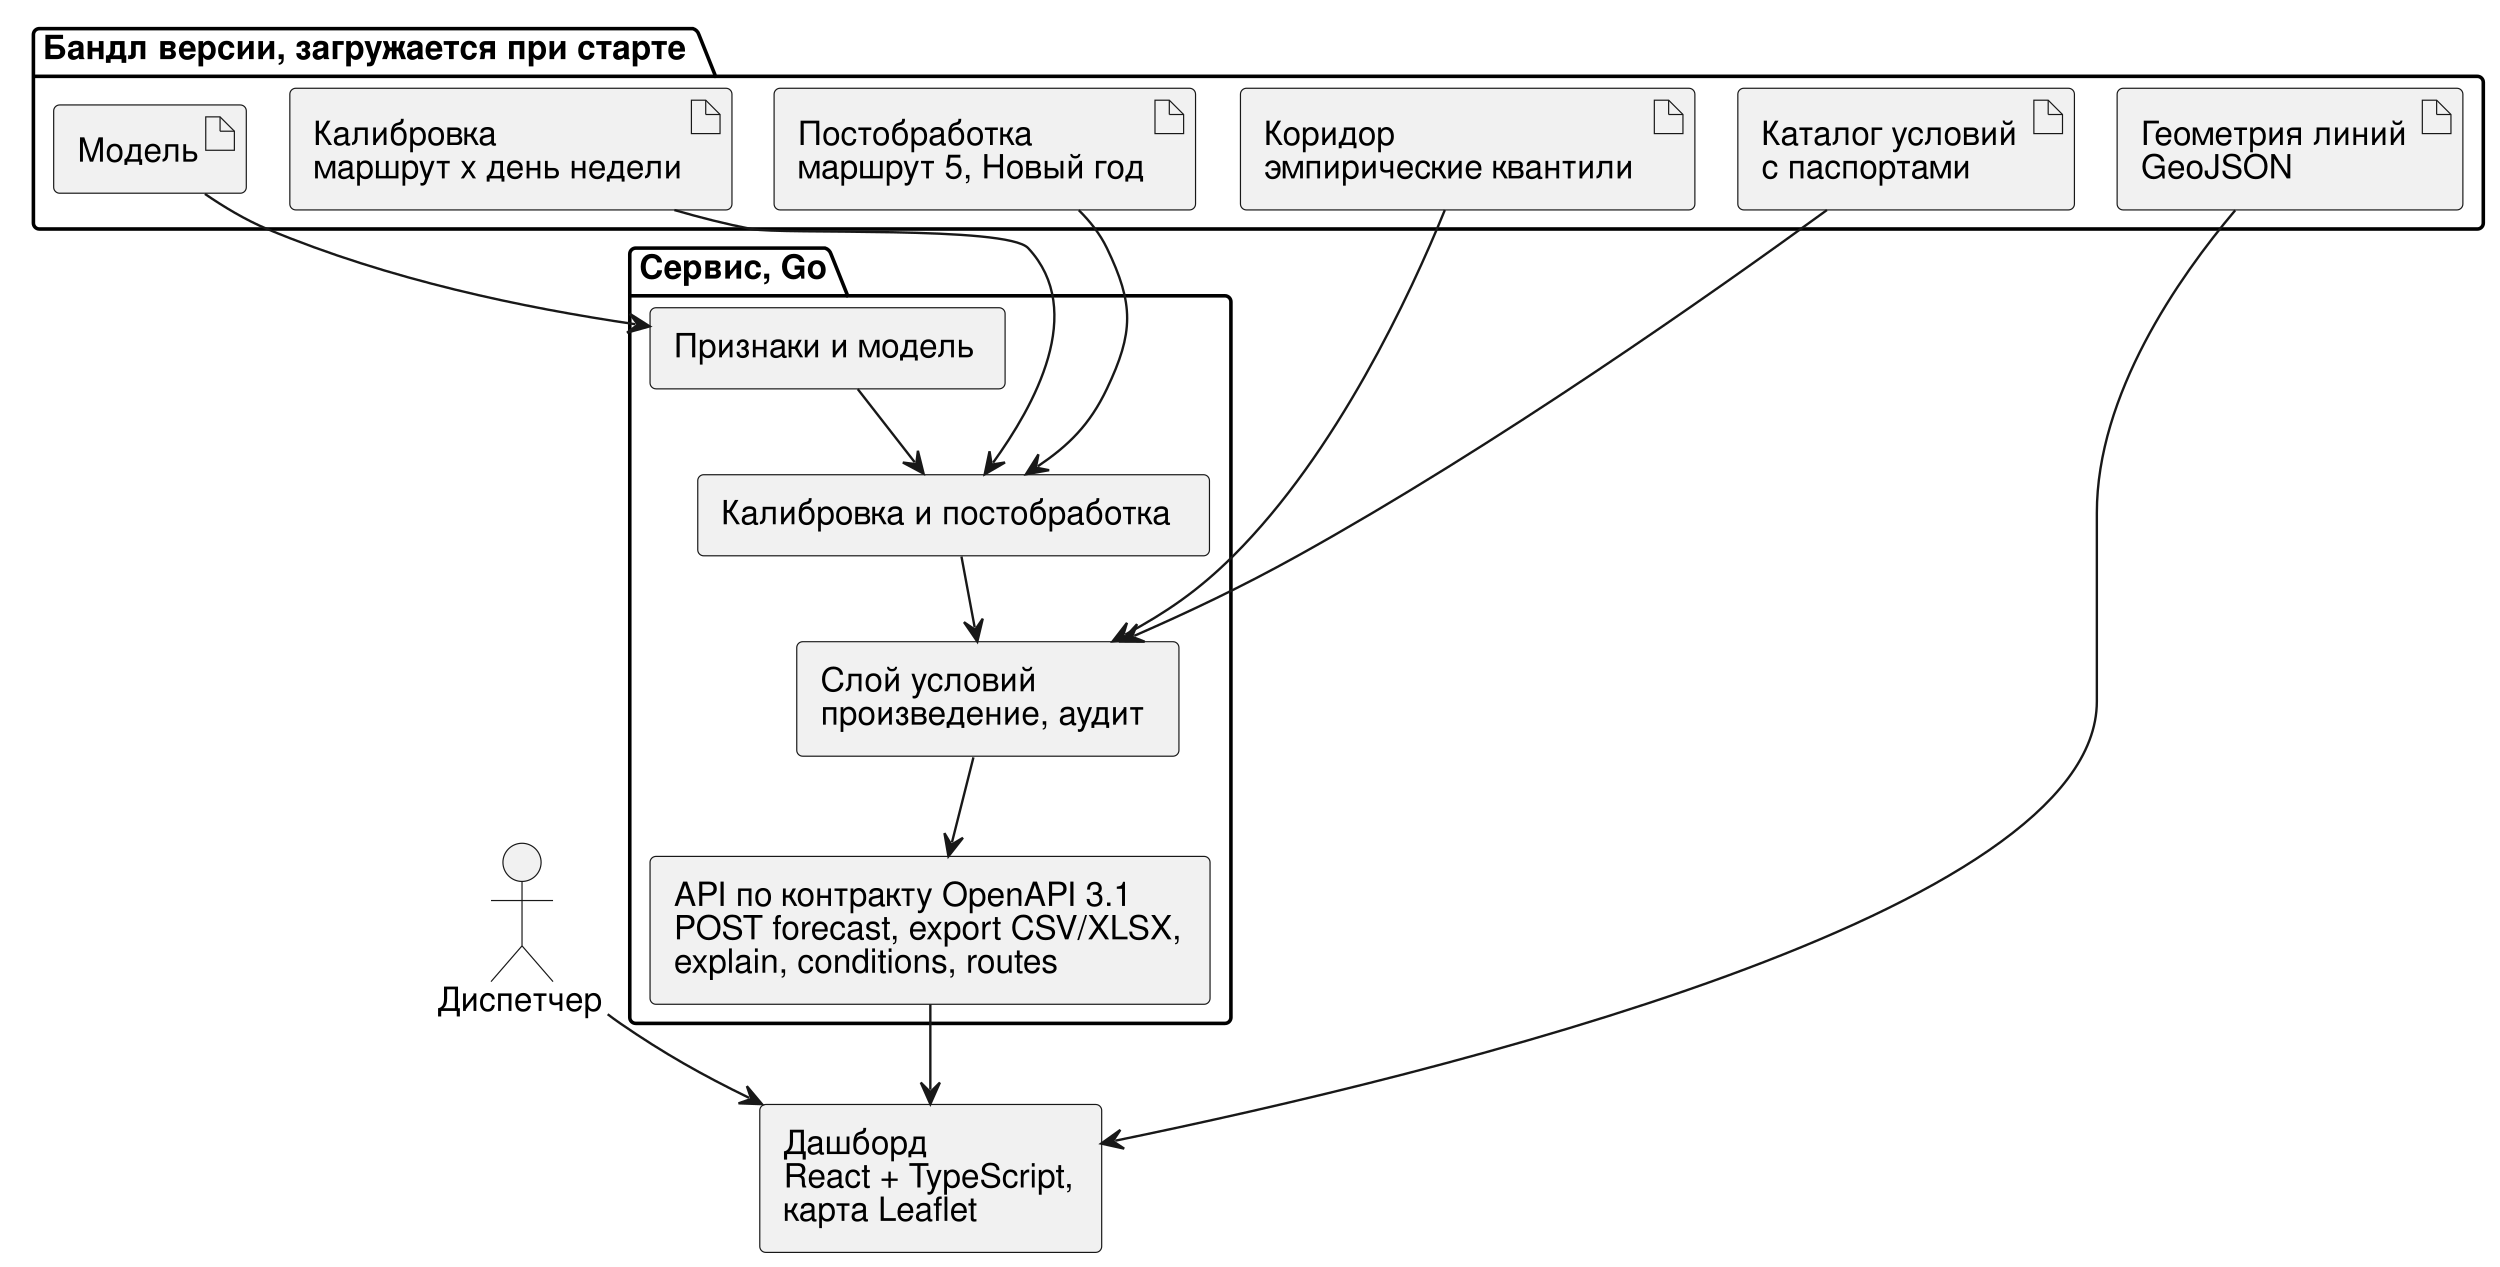
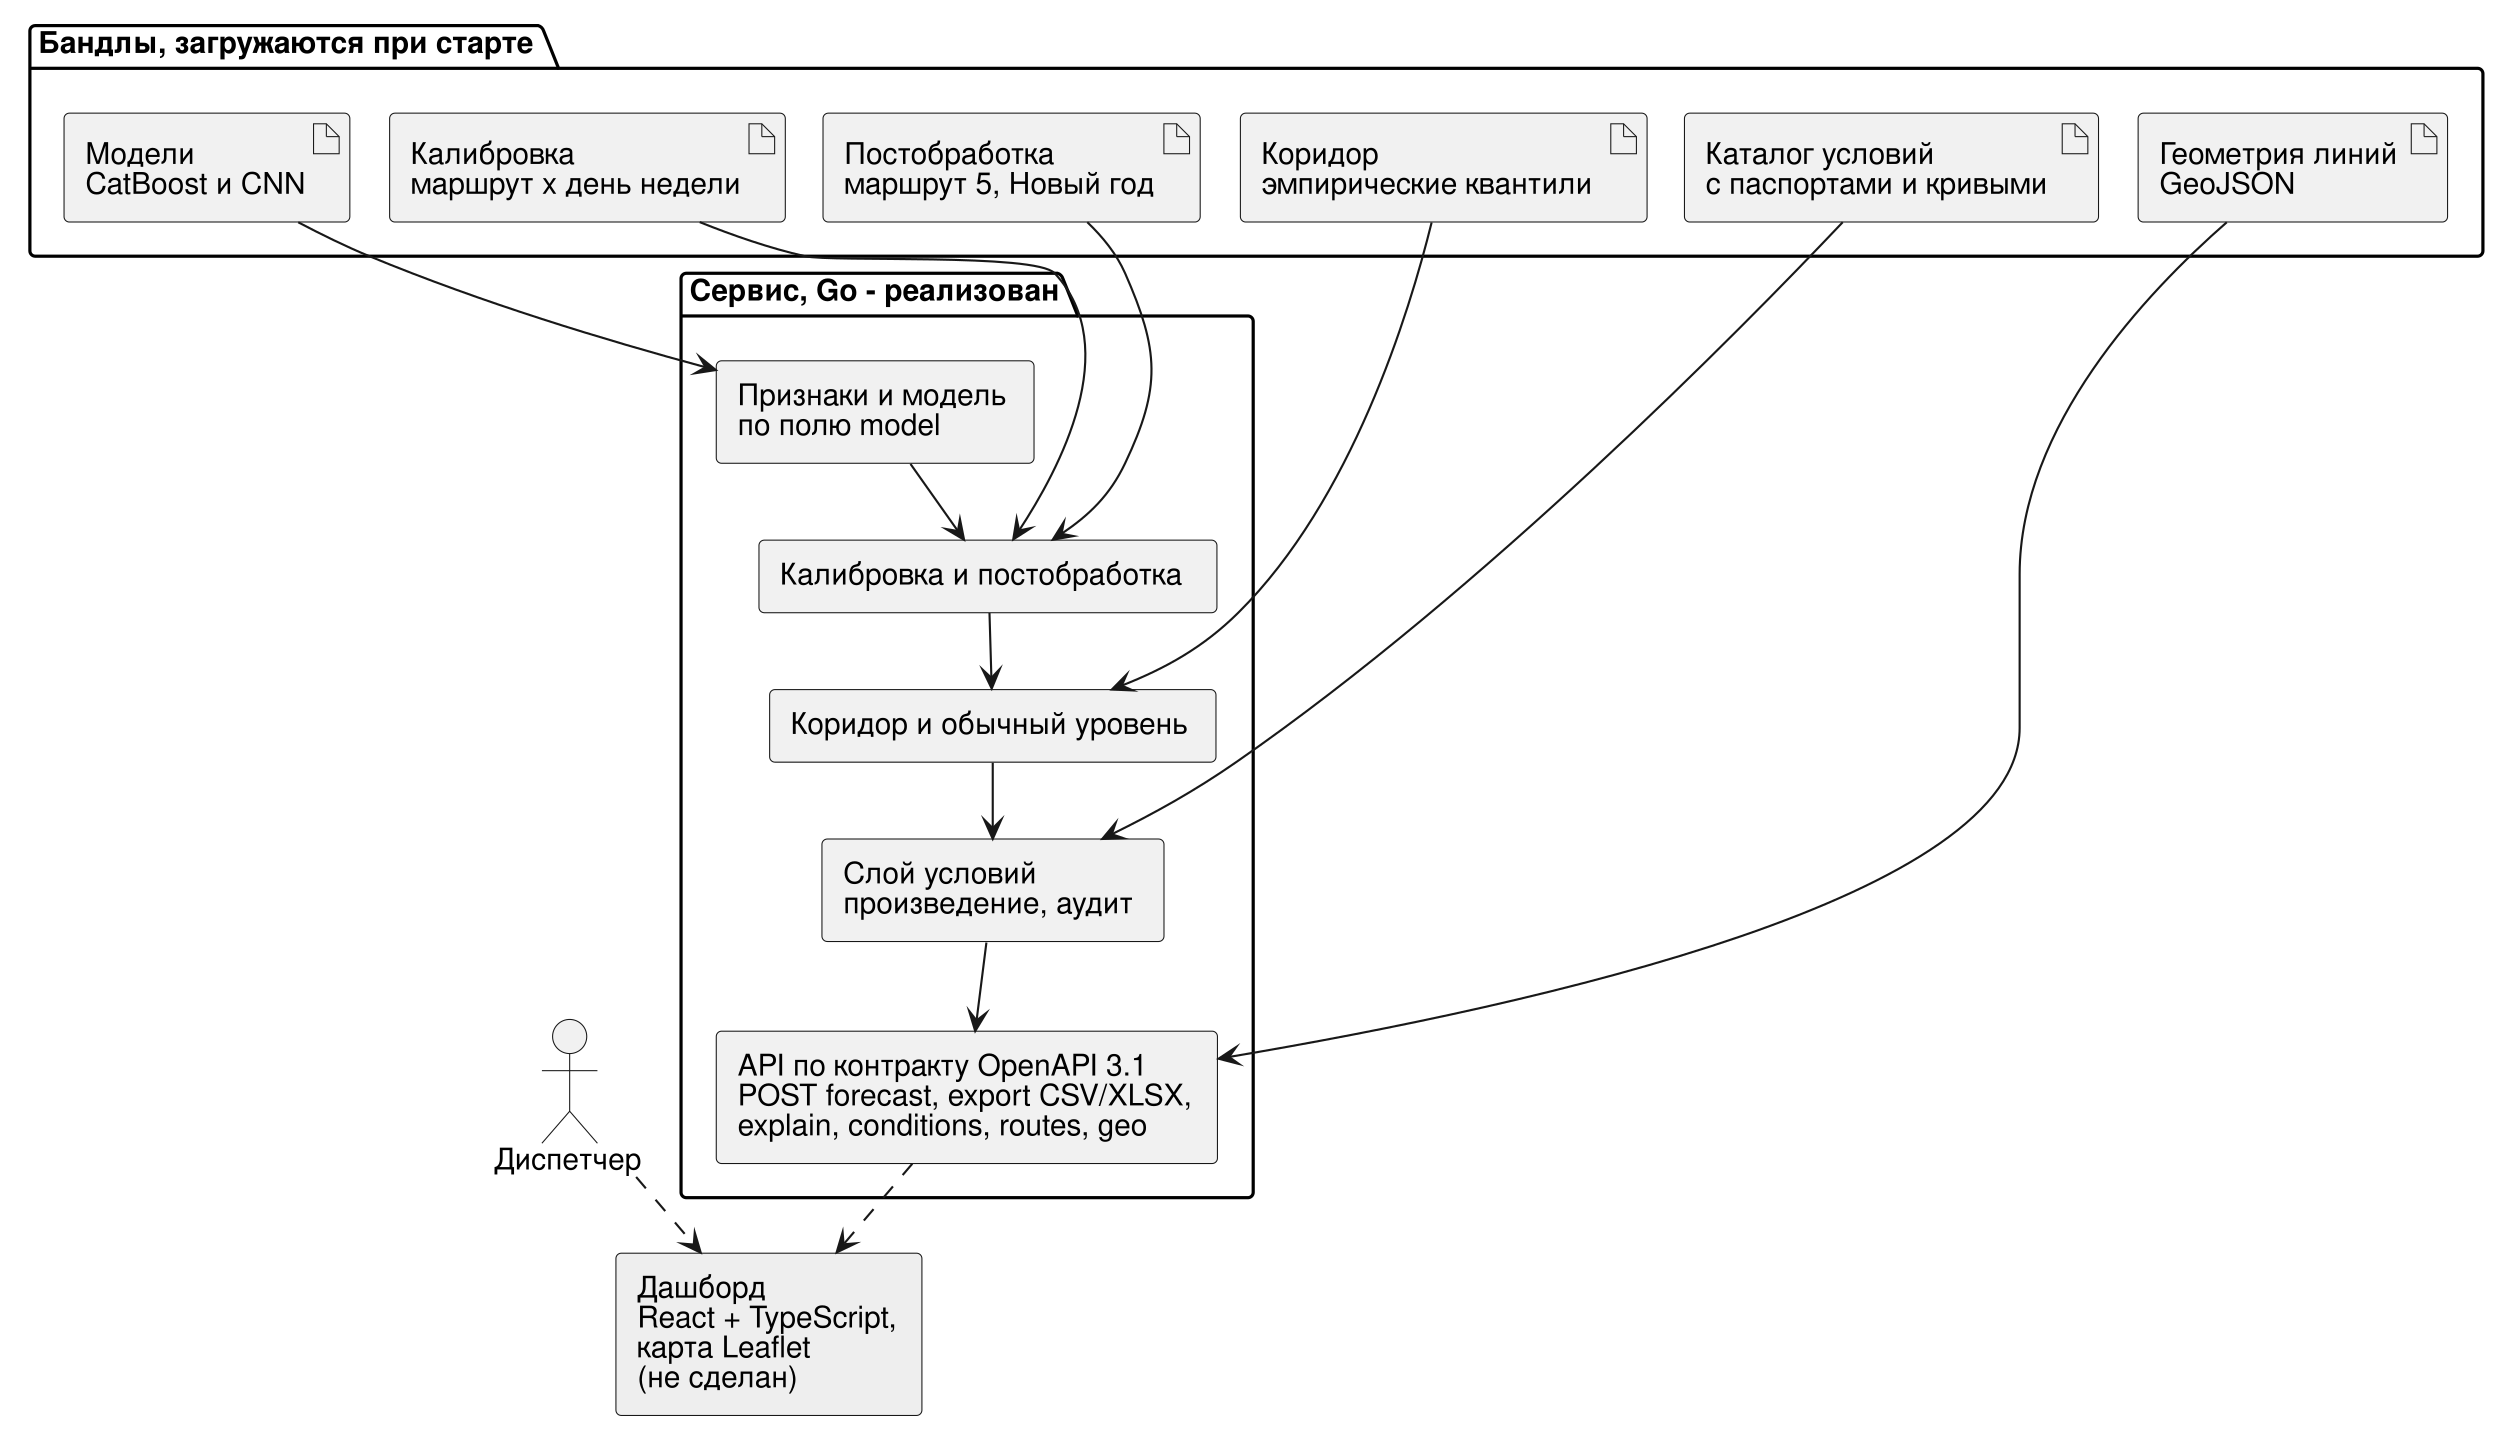
- <svg xmlns="http://www.w3.org/2000/svg" contentStyleType="text/css" height="531px" preserveAspectRatio="none" style="width:1048px;height:531px;background:#FFFFFF;" version="1.1" viewBox="0 0 1048 531" width="1048px" zoomAndPan="magnify">
+ <svg xmlns="http://www.w3.org/2000/svg" version="1.1" data-diagram-type="DESCRIPTION" style="width:1171px;height:679px;background:#FFFFFF;" width="1171px" height="679px" viewBox="0 0 1171 679" zoomAndPan="magnify" preserveAspectRatio="none" contentStyleType="text/css">
  <defs />
-   <g>
-     <g id="cluster_Бандл версии, загружается при старте">
-       <path d="M16.5,12 L290.473,12 A3.75,3.75 0 0 1 292.973,14.5 L299.973,32 L1038.5,32 A2.5,2.5 0 0 1 1041,34.5 L1041,93.5 A2.5,2.5 0 0 1 1038.5,96 L16.5,96 A2.5,2.5 0 0 1 14,93.5 L14,14.5 A2.5,2.5 0 0 1 16.5,12 " fill="none" style="stroke:#000000;stroke-width:1.5;" />
-       <line style="stroke:#000000;stroke-width:1.5;" x1="14" x2="299.973" y1="32" y2="32" />
-       <text fill="#000000" font-family="Helvetica" font-size="14" font-weight="bold" lengthAdjust="spacing" textLength="272.973" x="18" y="24.78">Бандл версии, загружается при старте</text>
+   <g font-family="sans-serif" lengthAdjust="spacing">
+     <g class="cluster" data-qualified-name="....... ........... ... ......" id="ent0002" data-source-line="6">
+       <path d="M16.5,12 L252.137,12 A3.75,3.75 0 0 1 254.637,14.5 L261.637,32 L1160.5,32 A2.5,2.5 0 0 1 1163,34.5 L1163,117.5 A2.5,2.5 0 0 1 1160.5,120 L16.5,120 A2.5,2.5 0 0 1 14,117.5 L14,14.5 A2.5,2.5 0 0 1 16.5,12" style="stroke:#000;stroke-width:1.5;" fill="none" />
+       <line x1="14" y1="32" x2="261.637" y2="32" style="stroke:#000;stroke-width:1.5;" />
+       <text x="18" y="24.78" fill="#000" font-size="14" textLength="234.637" font-weight="700" font-family="Helvetica">Бандлы, загружаются при старте</text>
    </g>
-     <g id="cluster_Сервис, Go">
-       <path d="M266.5,104 L345.853,104 A3.75,3.75 0 0 1 348.353,106.5 L355.353,124 L513.5,124 A2.5,2.5 0 0 1 516,126.5 L516,426.5 A2.5,2.5 0 0 1 513.5,429 L266.5,429 A2.5,2.5 0 0 1 264,426.5 L264,106.5 A2.5,2.5 0 0 1 266.5,104 " fill="none" style="stroke:#000000;stroke-width:1.5;" />
-       <line style="stroke:#000000;stroke-width:1.5;" x1="264" x2="355.353" y1="124" y2="124" />
-       <text fill="#000000" font-family="Helvetica" font-size="14" font-weight="bold" lengthAdjust="spacing" textLength="78.353" x="268" y="116.78">Сервис, Go</text>
+     <g class="cluster" data-qualified-name="....... Go - .........." id="ent0009" data-source-line="14">
+       <path d="M321.5,128 L495.354,128 A3.75,3.75 0 0 1 497.854,130.5 L504.854,148 L584.5,148 A2.5,2.5 0 0 1 587,150.5 L587,558.5 A2.5,2.5 0 0 1 584.5,561 L321.5,561 A2.5,2.5 0 0 1 319,558.5 L319,130.5 A2.5,2.5 0 0 1 321.5,128" style="stroke:#000;stroke-width:1.5;" fill="none" />
+       <line x1="319" y1="148" x2="504.854" y2="148" style="stroke:#000;stroke-width:1.5;" />
+       <text x="323" y="140.78" fill="#000" font-size="14" textLength="172.854" font-weight="700" font-family="Helvetica">Сервис, Go - реализован</text>
    </g>
-     <g id="elem_user">
-       <ellipse cx="218.832" cy="361.5" fill="#F1F1F1" rx="8" ry="8" style="stroke:#181818;stroke-width:0.5;" />
-       <path d="M218.832,369.5 L218.832,396.5 M205.832,377.5 L231.832,377.5 M218.832,396.5 L205.832,411.5 M218.832,396.5 L231.832,411.5 " fill="none" style="stroke:#181818;stroke-width:0.5;" />
-       <text fill="#000000" font-family="Helvetica" font-size="14" lengthAdjust="spacing" textLength="70.663" x="183.5" y="423.78">Диспетчер</text>
+     <g class="entity" data-qualified-name="user" id="ent0001" data-source-line="5">
+       <ellipse cx="266.832" cy="485.5" rx="8" ry="8" fill="#F1F1F1" style="stroke:#181818;stroke-width:0.5;" />
+       <path d="M266.832,493.5 L266.832,520.5 M253.832,501.5 L279.832,501.5 M266.832,520.5 L253.832,535.5 M266.832,520.5 L279.832,535.5" style="stroke:#181818;stroke-width:0.5;" fill="none" />
+       <text x="231.5" y="547.78" fill="#000" font-size="14" textLength="70.663" font-family="Helvetica">Диспетчер</text>
    </g>
-     <g id="elem_ui">
-       <rect fill="#F1F1F1" height="62" rx="2.5" ry="2.5" style="stroke:#181818;stroke-width:0.5;" width="143.327" x="318.5" y="463" />
-       <text fill="#000000" font-family="Helvetica" font-size="14" lengthAdjust="spacing" textLength="60.334" x="328.5" y="483.78">Дашборд</text>
-       <text fill="#000000" font-family="Helvetica" font-size="14" lengthAdjust="spacing" textLength="123.327" x="328.5" y="497.78">React + TypeScript,</text>
-       <text fill="#000000" font-family="Helvetica" font-size="14" lengthAdjust="spacing" textLength="83.952" x="328.5" y="511.78">карта Leaflet</text>
+     <g class="entity" data-qualified-name="ui" id="ent0015" data-source-line="21">
+       <rect x="288.5" y="587" width="143.327" height="76" fill="#EEE" style="stroke:#181818;stroke-width:0.5;" rx="2.5" ry="2.5" />
+       <text x="298.5" y="607.78" fill="#000" font-size="14" textLength="60.334" font-family="Helvetica">Дашборд</text>
+       <text x="298.5" y="621.78" fill="#000" font-size="14" textLength="123.327" font-family="Helvetica">React + TypeScript,</text>
+       <text x="298.5" y="635.78" fill="#000" font-size="14" textLength="83.952" font-family="Helvetica">карта Leaflet</text>
+       <text x="298.5" y="649.78" fill="#000" font-size="14" textLength="75.667" font-family="Helvetica">(не сделан)</text>
    </g>
-     <g id="elem_m">
-       <rect fill="#F1F1F1" height="37" rx="2.5" ry="2.5" style="stroke:#181818;stroke-width:0.5;" width="80.75" x="22.5" y="44" />
-       <polygon fill="#F1F1F1" points="86.25,49,86.25,63,98.25,63,98.25,55,92.25,49,86.25,49" style="stroke:#181818;stroke-width:0.5;" />
-       <line style="stroke:#181818;stroke-width:0.5;" x1="92.25" x2="92.25" y1="49" y2="55" />
-       <line style="stroke:#181818;stroke-width:0.5;" x1="98.25" x2="92.25" y1="55" y2="55" />
-       <text fill="#000000" font-family="Helvetica" font-size="14" lengthAdjust="spacing" textLength="50.75" x="32.5" y="67.78">Модель</text>
+     <g class="entity" data-qualified-name="....... ........... ... .......m" id="ent0003" data-source-line="7">
+       <rect x="30" y="53" width="133.865" height="51" fill="#F1F1F1" style="stroke:#181818;stroke-width:0.5;" rx="2.5" ry="2.5" />
+       <polygon points="146.865,58,146.865,72,158.865,72,158.865,64,152.865,58,146.865,58" fill="#F1F1F1" style="stroke:#181818;stroke-width:0.5;stroke-linejoin:miter;stroke-miterlimit:10;" />
+       <line x1="152.865" y1="58" x2="152.865" y2="64" style="stroke:#181818;stroke-width:0.5;" />
+       <line x1="158.865" y1="64" x2="152.865" y2="64" style="stroke:#181818;stroke-width:0.5;" />
+       <text x="40" y="76.78" fill="#000" font-size="14" textLength="51.926" font-family="Helvetica">Модели</text>
+       <text x="40" y="90.78" fill="#000" font-size="14" textLength="103.865" font-family="Helvetica">CatBoost и CNN</text>
    </g>
-     <g id="elem_cal">
-       <rect fill="#F1F1F1" height="51" rx="2.5" ry="2.5" style="stroke:#181818;stroke-width:0.5;" width="185.34" x="121.5" y="37" />
-       <polygon fill="#F1F1F1" points="289.84,42,289.84,56,301.84,56,301.84,48,295.84,42,289.84,42" style="stroke:#181818;stroke-width:0.5;" />
-       <line style="stroke:#181818;stroke-width:0.5;" x1="295.84" x2="295.84" y1="42" y2="48" />
-       <line style="stroke:#181818;stroke-width:0.5;" x1="301.84" x2="295.84" y1="48" y2="48" />
-       <text fill="#000000" font-family="Helvetica" font-size="14" lengthAdjust="spacing" textLength="79.816" x="131.5" y="60.78">Калибровка</text>
-       <text fill="#000000" font-family="Helvetica" font-size="14" lengthAdjust="spacing" textLength="155.34" x="131.5" y="74.78">маршрут x день недели</text>
+     <g class="entity" data-qualified-name="....... ........... ... .......cal" id="ent0004" data-source-line="8">
+       <rect x="182.5" y="53" width="185.34" height="51" fill="#F1F1F1" style="stroke:#181818;stroke-width:0.5;" rx="2.5" ry="2.5" />
+       <polygon points="350.84,58,350.84,72,362.84,72,362.84,64,356.84,58,350.84,58" fill="#F1F1F1" style="stroke:#181818;stroke-width:0.5;stroke-linejoin:miter;stroke-miterlimit:10;" />
+       <line x1="356.84" y1="58" x2="356.84" y2="64" style="stroke:#181818;stroke-width:0.5;" />
+       <line x1="362.84" y1="64" x2="356.84" y2="64" style="stroke:#181818;stroke-width:0.5;" />
+       <text x="192.5" y="76.78" fill="#000" font-size="14" textLength="79.816" font-family="Helvetica">Калибровка</text>
+       <text x="192.5" y="90.78" fill="#000" font-size="14" textLength="155.34" font-family="Helvetica">маршрут x день недели</text>
    </g>
-     <g id="elem_cor">
-       <rect fill="#F1F1F1" height="51" rx="2.5" ry="2.5" style="stroke:#181818;stroke-width:0.5;" width="190.494" x="520" y="37" />
-       <polygon fill="#F1F1F1" points="693.494,42,693.494,56,705.494,56,705.494,48,699.494,42,693.494,42" style="stroke:#181818;stroke-width:0.5;" />
-       <line style="stroke:#181818;stroke-width:0.5;" x1="699.494" x2="699.494" y1="42" y2="48" />
-       <line style="stroke:#181818;stroke-width:0.5;" x1="705.494" x2="699.494" y1="48" y2="48" />
-       <text fill="#000000" font-family="Helvetica" font-size="14" lengthAdjust="spacing" textLength="57.135" x="530" y="60.78">Коридор</text>
-       <text fill="#000000" font-family="Helvetica" font-size="14" lengthAdjust="spacing" textLength="160.494" x="530" y="74.78">эмпирические квантили</text>
+     <g class="entity" data-qualified-name="....... ........... ... .......cor" id="ent0005" data-source-line="9">
+       <rect x="581" y="53" width="190.494" height="51" fill="#F1F1F1" style="stroke:#181818;stroke-width:0.5;" rx="2.5" ry="2.5" />
+       <polygon points="754.494,58,754.494,72,766.494,72,766.494,64,760.494,58,754.494,58" fill="#F1F1F1" style="stroke:#181818;stroke-width:0.5;stroke-linejoin:miter;stroke-miterlimit:10;" />
+       <line x1="760.494" y1="58" x2="760.494" y2="64" style="stroke:#181818;stroke-width:0.5;" />
+       <line x1="766.494" y1="64" x2="760.494" y2="64" style="stroke:#181818;stroke-width:0.5;" />
+       <text x="591" y="76.78" fill="#000" font-size="14" textLength="57.135" font-family="Helvetica">Коридор</text>
+       <text x="591" y="90.78" fill="#000" font-size="14" textLength="160.494" font-family="Helvetica">эмпирические квантили</text>
    </g>
-     <g id="elem_pp">
-       <rect fill="#F1F1F1" height="51" rx="2.5" ry="2.5" style="stroke:#181818;stroke-width:0.5;" width="176.672" x="324.5" y="37" />
-       <polygon fill="#F1F1F1" points="484.172,42,484.172,56,496.172,56,496.172,48,490.172,42,484.172,42" style="stroke:#181818;stroke-width:0.5;" />
-       <line style="stroke:#181818;stroke-width:0.5;" x1="490.172" x2="490.172" y1="42" y2="48" />
-       <line style="stroke:#181818;stroke-width:0.5;" x1="496.172" x2="490.172" y1="48" y2="48" />
-       <text fill="#000000" font-family="Helvetica" font-size="14" lengthAdjust="spacing" textLength="101.069" x="334.5" y="60.78">Постобработка</text>
-       <text fill="#000000" font-family="Helvetica" font-size="14" lengthAdjust="spacing" textLength="146.672" x="334.5" y="74.78">маршрут 5, Новый год</text>
+     <g class="entity" data-qualified-name="....... ........... ... .......pp" id="ent0006" data-source-line="10">
+       <rect x="385.5" y="53" width="176.672" height="51" fill="#F1F1F1" style="stroke:#181818;stroke-width:0.5;" rx="2.5" ry="2.5" />
+       <polygon points="545.172,58,545.172,72,557.172,72,557.172,64,551.172,58,545.172,58" fill="#F1F1F1" style="stroke:#181818;stroke-width:0.5;stroke-linejoin:miter;stroke-miterlimit:10;" />
+       <line x1="551.172" y1="58" x2="551.172" y2="64" style="stroke:#181818;stroke-width:0.5;" />
+       <line x1="557.172" y1="64" x2="551.172" y2="64" style="stroke:#181818;stroke-width:0.5;" />
+       <text x="395.5" y="76.78" fill="#000" font-size="14" textLength="101.069" font-family="Helvetica">Постобработка</text>
+       <text x="395.5" y="90.78" fill="#000" font-size="14" textLength="146.672" font-family="Helvetica">маршрут 5, Новый год</text>
    </g>
-     <g id="elem_cond">
-       <rect fill="#F1F1F1" height="51" rx="2.5" ry="2.5" style="stroke:#181818;stroke-width:0.5;" width="141.098" x="728.5" y="37" />
-       <polygon fill="#F1F1F1" points="852.598,42,852.598,56,864.598,56,864.598,48,858.598,42,852.598,42" style="stroke:#181818;stroke-width:0.5;" />
-       <line style="stroke:#181818;stroke-width:0.5;" x1="858.598" x2="858.598" y1="42" y2="48" />
-       <line style="stroke:#181818;stroke-width:0.5;" x1="864.598" x2="858.598" y1="48" y2="48" />
-       <text fill="#000000" font-family="Helvetica" font-size="14" lengthAdjust="spacing" textLength="111.098" x="738.5" y="60.78">Каталог условий</text>
-       <text fill="#000000" font-family="Helvetica" font-size="14" lengthAdjust="spacing" textLength="89.1" x="738.5" y="74.78">с паспортами</text>
+     <g class="entity" data-qualified-name="....... ........... ... .......cond" id="ent0007" data-source-line="11">
+       <rect x="789" y="53" width="193.946" height="51" fill="#F1F1F1" style="stroke:#181818;stroke-width:0.5;" rx="2.5" ry="2.5" />
+       <polygon points="965.946,58,965.946,72,977.946,72,977.946,64,971.946,58,965.946,58" fill="#F1F1F1" style="stroke:#181818;stroke-width:0.5;stroke-linejoin:miter;stroke-miterlimit:10;" />
+       <line x1="971.946" y1="58" x2="971.946" y2="64" style="stroke:#181818;stroke-width:0.5;" />
+       <line x1="977.946" y1="64" x2="971.946" y2="64" style="stroke:#181818;stroke-width:0.5;" />
+       <text x="799" y="76.78" fill="#000" font-size="14" textLength="111.098" font-family="Helvetica">Каталог условий</text>
+       <text x="799" y="90.78" fill="#000" font-size="14" textLength="163.946" font-family="Helvetica">с паспортами и кривыми</text>
    </g>
-     <g id="elem_geo">
-       <rect fill="#F1F1F1" height="51" rx="2.5" ry="2.5" style="stroke:#181818;stroke-width:0.5;" width="144.94" x="887.5" y="37" />
-       <polygon fill="#F1F1F1" points="1015.439,42,1015.439,56,1027.439,56,1027.439,48,1021.439,42,1015.439,42" style="stroke:#181818;stroke-width:0.5;" />
-       <line style="stroke:#181818;stroke-width:0.5;" x1="1021.439" x2="1021.439" y1="42" y2="48" />
-       <line style="stroke:#181818;stroke-width:0.5;" x1="1027.439" x2="1021.439" y1="48" y2="48" />
-       <text fill="#000000" font-family="Helvetica" font-size="14" lengthAdjust="spacing" textLength="114.939" x="897.5" y="60.78">Геометрия линий</text>
-       <text fill="#000000" font-family="Helvetica" font-size="14" lengthAdjust="spacing" textLength="63.8" x="897.5" y="74.78">GeoJSON</text>
+     <g class="entity" data-qualified-name="....... ........... ... .......geo" id="ent0008" data-source-line="12">
+       <rect x="1001.5" y="53" width="144.939" height="51" fill="#F1F1F1" style="stroke:#181818;stroke-width:0.5;" rx="2.5" ry="2.5" />
+       <polygon points="1129.439,58,1129.439,72,1141.439,72,1141.439,64,1135.439,58,1129.439,58" fill="#F1F1F1" style="stroke:#181818;stroke-width:0.5;stroke-linejoin:miter;stroke-miterlimit:10;" />
+       <line x1="1135.439" y1="58" x2="1135.439" y2="64" style="stroke:#181818;stroke-width:0.5;" />
+       <line x1="1141.439" y1="64" x2="1135.439" y2="64" style="stroke:#181818;stroke-width:0.5;" />
+       <text x="1011.5" y="76.78" fill="#000" font-size="14" textLength="114.939" font-family="Helvetica">Геометрия линий</text>
+       <text x="1011.5" y="90.78" fill="#000" font-size="14" textLength="63.8" font-family="Helvetica">GeoJSON</text>
    </g>
-     <g id="elem_model">
-       <rect fill="#F1F1F1" height="34" rx="2.5" ry="2.5" style="stroke:#181818;stroke-width:0.5;" width="148.837" x="272.5" y="129" />
-       <text fill="#000000" font-family="Helvetica" font-size="14" lengthAdjust="spacing" textLength="128.837" x="282.5" y="149.78">Признаки и модель</text>
+     <g class="entity" data-qualified-name="....... Go - ...........model" id="ent0010" data-source-line="15">
+       <rect x="335.5" y="169" width="148.837" height="48" fill="#F1F1F1" style="stroke:#181818;stroke-width:0.5;" rx="2.5" ry="2.5" />
+       <text x="345.5" y="189.78" fill="#000" font-size="14" textLength="128.837" font-family="Helvetica">Признаки и модель</text>
+       <text x="345.5" y="203.78" fill="#000" font-size="14" textLength="95.983" font-family="Helvetica">по полю model</text>
    </g>
-     <g id="elem_post">
-       <rect fill="#F1F1F1" height="34" rx="2.5" ry="2.5" style="stroke:#181818;stroke-width:0.5;" width="214.51" x="292.5" y="199" />
-       <text fill="#000000" font-family="Helvetica" font-size="14" lengthAdjust="spacing" textLength="194.51" x="302.5" y="219.78">Калибровка и постобработка</text>
+     <g class="entity" data-qualified-name="....... Go - ...........post" id="ent0011" data-source-line="16">
+       <rect x="355.5" y="253" width="214.51" height="34" fill="#F1F1F1" style="stroke:#181818;stroke-width:0.5;" rx="2.5" ry="2.5" />
+       <text x="365.5" y="273.78" fill="#000" font-size="14" textLength="194.51" font-family="Helvetica">Калибровка и постобработка</text>
    </g>
-     <g id="elem_layer">
-       <rect fill="#F1F1F1" height="48" rx="2.5" ry="2.5" style="stroke:#181818;stroke-width:0.5;" width="160.212" x="334" y="269" />
-       <text fill="#000000" font-family="Helvetica" font-size="14" lengthAdjust="spacing" textLength="91.827" x="344" y="289.78">Слой условий</text>
-       <text fill="#000000" font-family="Helvetica" font-size="14" lengthAdjust="spacing" textLength="140.212" x="344" y="303.78">произведение, аудит</text>
+     <g class="entity" data-qualified-name="....... Go - ...........corr" id="ent0012" data-source-line="17">
+       <rect x="360.5" y="323" width="209.062" height="34" fill="#F1F1F1" style="stroke:#181818;stroke-width:0.5;" rx="2.5" ry="2.5" />
+       <text x="370.5" y="343.78" fill="#000" font-size="14" textLength="189.062" font-family="Helvetica">Коридор и обычный уровень</text>
    </g>
-     <g id="elem_api">
-       <rect fill="#F1F1F1" height="62" rx="2.5" ry="2.5" style="stroke:#181818;stroke-width:0.5;" width="234.751" x="272.5" y="359" />
-       <text fill="#000000" font-family="Helvetica" font-size="14" lengthAdjust="spacing" textLength="197.456" x="282.5" y="379.78">API по контракту OpenAPI 3.1</text>
-       <text fill="#000000" font-family="Helvetica" font-size="14" lengthAdjust="spacing" textLength="214.751" x="282.5" y="393.78">POST forecast, export CSV/XLSX,</text>
-       <text fill="#000000" font-family="Helvetica" font-size="14" lengthAdjust="spacing" textLength="161.875" x="282.5" y="407.78">explain, conditions, routes</text>
+     <g class="entity" data-qualified-name="....... Go - ...........layer" id="ent0013" data-source-line="18">
+       <rect x="385" y="393" width="160.212" height="48" fill="#F1F1F1" style="stroke:#181818;stroke-width:0.5;" rx="2.5" ry="2.5" />
+       <text x="395" y="413.78" fill="#000" font-size="14" textLength="91.827" font-family="Helvetica">Слой условий</text>
+       <text x="395" y="427.78" fill="#000" font-size="14" textLength="140.212" font-family="Helvetica">произведение, аудит</text>
    </g>
-     <polygon fill="#181818" points="272.336,136.806,264.014,131.538,267.389,136.078,262.849,139.453,272.336,136.806" style="stroke:#181818;stroke-width:1;" />
-     <path d="M85.899,81.291 C93.806,86.709 102.957,92.224 112,96 C163.34,117.441 219.106,128.971 266.4,135.933 " fill="none" style="stroke:#181818;stroke-width:1;" />
-     <polygon fill="#181818" points="412.786,198.818,421.298,193.862,415.713,194.764,414.812,189.179,412.786,198.818" style="stroke:#181818;stroke-width:1;" />
-     <path d="M282.694,88.049 C293.399,91.161 304.418,93.964 315,96 C327.687,98.441 422.184,94.555 431,104 C455.711,130.474 433.495,170.136 416.298,193.953 " fill="none" style="stroke:#181818;stroke-width:1;" />
-     <polygon fill="#181818" points="430.083,198.808,439.783,197.101,434.231,196.016,435.316,190.464,430.083,198.808" style="stroke:#181818;stroke-width:1;" />
-     <path d="M452.216,88.108 C456.971,92.786 461.149,98.095 464,104 C475.402,127.614 475.27,139.323 464,163 C456.863,177.995 448.03,186.727 435.061,195.458 " fill="none" style="stroke:#181818;stroke-width:1;" />
-     <polygon fill="#181818" points="469.996,268.94,479.845,268.997,474.577,266.936,476.638,261.668,469.996,268.94" style="stroke:#181818;stroke-width:1;" />
-     <path d="M765.855,88.045 C718.219,122.729 626.982,186.981 544,233 C520.374,246.102 498.796,256.338 475.493,266.535 " fill="none" style="stroke:#181818;stroke-width:1;" />
-     <polygon fill="#181818" points="466.392,268.891,476.213,268.146,470.795,266.521,472.42,261.103,466.392,268.891" style="stroke:#181818;stroke-width:1;" />
-     <path d="M605.679,88.03 C591.189,123.565 560.351,189.823 517,233 C502.545,247.397 489.149,256.638 471.675,266.047 " fill="none" style="stroke:#181818;stroke-width:1;" />
-     <polygon fill="#181818" points="387.162,198.528,384.784,188.971,384.088,194.585,378.474,193.889,387.162,198.528" style="stroke:#181818;stroke-width:1;" />
-     <path d="M359.56,163.115 C367.886,173.798 375.091,183.041 383.473,193.796 " fill="none" style="stroke:#181818;stroke-width:1;" />
-     <polygon fill="#181818" points="409.693,268.929,411.974,259.348,408.776,264.014,404.11,260.815,409.693,268.929" style="stroke:#181818;stroke-width:1;" />
-     <path d="M403.038,233.274 C404.984,243.7 406.438,251.492 408.592,263.031 " fill="none" style="stroke:#181818;stroke-width:1;" />
-     <polygon fill="#181818" points="397.589,358.962,403.671,351.216,398.813,354.114,395.915,349.256,397.589,358.962" style="stroke:#181818;stroke-width:1;" />
-     <path d="M408.067,317.483 C404.902,330.011 402.443,339.746 399.058,353.145 " fill="none" style="stroke:#181818;stroke-width:1;" />
-     <polygon fill="#181818" points="390,462.811,394,453.811,390,457.811,386,453.811,390,462.811" style="stroke:#181818;stroke-width:1;" />
-     <path d="M390,421.052 C390,434.215 390,443.632 390,456.811 " fill="none" style="stroke:#181818;stroke-width:1;" />
-     <polygon fill="#181818" points="461.628,479.389,471.249,481.499,466.526,478.384,469.641,473.662,461.628,479.389" style="stroke:#181818;stroke-width:1;" />
-     <path d="M937.005,88.151 C913.058,116.487 879,165.49 879,215 C879,215 879,215 879,294 C879,383.021 603.331,450.316 467.506,478.183 " fill="none" style="stroke:#181818;stroke-width:1;" />
-     <polygon fill="#181818" points="319.426,462.861,313.092,455.319,314.933,460.668,309.584,462.509,319.426,462.861" style="stroke:#181818;stroke-width:1;" />
-     <path d="M254.734,425.174 C256.481,426.507 258.241,427.79 260,429 C278.344,441.616 294.149,450.527 314.034,460.229 " fill="none" style="stroke:#181818;stroke-width:1;" />
+     <g class="entity" data-qualified-name="....... Go - ...........api" id="ent0014" data-source-line="19">
+       <rect x="335.5" y="483" width="234.751" height="62" fill="#F1F1F1" style="stroke:#181818;stroke-width:0.5;" rx="2.5" ry="2.5" />
+       <text x="345.5" y="503.78" fill="#000" font-size="14" textLength="197.456" font-family="Helvetica">API по контракту OpenAPI 3.1</text>
+       <text x="345.5" y="517.78" fill="#000" font-size="14" textLength="214.751" font-family="Helvetica">POST forecast, export CSV/XLSX,</text>
+       <text x="345.5" y="531.78" fill="#000" font-size="14" textLength="193.013" font-family="Helvetica">explain, conditions, routes, geo</text>
+     </g>
+     <g class="link" data-entity-1="ent0003" data-entity-2="ent0010" id="lnk16" data-link-type="dependency">
+       <polygon points="335.307,173.323,327.665,167.11,330.481,172.016,325.575,174.832,335.307,173.323" fill="#181818" style="stroke:#181818;stroke-width:1;stroke-linejoin:miter;stroke-miterlimit:10;" />
+       <path d="M139.701,104.123 C150.381,109.758 161.948,115.427 173,120 C225.949,141.906 283.161,159.208 330.481,172.016" style="stroke:#181818;stroke-width:1;" fill="none" />
+     </g>
+     <g class="link" data-entity-1="ent0004" data-entity-2="ent0011" id="lnk17" data-link-type="dependency">
+       <polygon points="474.6,252.656,482.886,247.332,477.346,248.478,476.2,242.938,474.6,252.656" fill="#181818" style="stroke:#181818;stroke-width:1;stroke-linejoin:miter;stroke-miterlimit:10;" />
+       <path d="M327.739,104.034 C343.291,110.277 360.556,116.269 377,120 C389.707,122.883 485.106,118.477 494,128 C526.504,162.803 496.43,219.435 477.346,248.478" style="stroke:#181818;stroke-width:1;" fill="none" />
+     </g>
+     <g class="link" data-entity-1="ent0006" data-entity-2="ent0011" id="lnk18" data-link-type="dependency">
+       <polygon points="493.083,252.808,502.783,251.101,497.231,250.016,498.316,244.464,493.083,252.808" fill="#181818" style="stroke:#181818;stroke-width:1;stroke-linejoin:miter;stroke-miterlimit:10;" />
+       <path d="M509.278,104.062 C516.461,110.912 523.029,118.982 527,128 C542.943,164.2 544,181.284 527,217 C519.863,231.995 510.201,241.285 497.231,250.016" style="stroke:#181818;stroke-width:1;" fill="none" />
+     </g>
+     <g class="link" data-entity-1="ent0005" data-entity-2="ent0012" id="lnk19" data-link-type="dependency">
+       <polygon points="520.778,322.974,530.618,323.396,525.43,321.141,527.685,315.953,520.778,322.974" fill="#181818" style="stroke:#181818;stroke-width:1;stroke-linejoin:miter;stroke-miterlimit:10;" />
+       <path d="M670.579,104.184 C660.07,146.719 633.135,234.323 580,287 C563.661,303.198 546.031,313.023 525.43,321.141" style="stroke:#181818;stroke-width:1;" fill="none" />
+     </g>
+     <g class="link" data-entity-1="ent0007" data-entity-2="ent0013" id="lnk20" data-link-type="dependency">
+       <polygon points="516.272,392.974,526.113,392.582,520.756,390.763,522.575,385.406,516.272,392.974" fill="#181818" style="stroke:#181818;stroke-width:1;stroke-linejoin:miter;stroke-miterlimit:10;" />
+       <path d="M863.13,104.074 C814.411,155.496 695.31,276.351 579,357 C559.496,370.524 540.975,380.796 520.756,390.763" style="stroke:#181818;stroke-width:1;" fill="none" />
+     </g>
+     <g class="link" data-entity-1="ent0010" data-entity-2="ent0011" id="lnk21" data-link-type="dependency">
+       <polygon points="451.571,252.827,449.644,243.169,448.686,248.744,443.11,247.786,451.571,252.827" fill="#181818" style="stroke:#181818;stroke-width:1;stroke-linejoin:miter;stroke-miterlimit:10;" />
+       <path d="M426.479,217.319 C434.623,228.844 441.362,238.38 448.686,248.744" style="stroke:#181818;stroke-width:1;" fill="none" />
+     </g>
+     <g class="link" data-entity-1="ent0011" data-entity-2="ent0012" id="lnk22" data-link-type="dependency">
+       <polygon points="464.516,322.528,468.249,313.415,464.369,317.53,460.253,313.65,464.516,322.528" fill="#181818" style="stroke:#181818;stroke-width:1;stroke-linejoin:miter;stroke-miterlimit:10;" />
+       <path d="M463.474,287.115 C463.788,297.798 464.052,306.776 464.369,317.53" style="stroke:#181818;stroke-width:1;" fill="none" />
+     </g>
+     <g class="link" data-entity-1="ent0012" data-entity-2="ent0013" id="lnk23" data-link-type="dependency">
+       <polygon points="465,392.929,469,383.929,465,387.929,461,383.929,465,392.929" fill="#181818" style="stroke:#181818;stroke-width:1;stroke-linejoin:miter;stroke-miterlimit:10;" />
+       <path d="M465,357.274 C465,367.7 465,376.39 465,387.929" style="stroke:#181818;stroke-width:1;" fill="none" />
+     </g>
+     <g class="link" data-entity-1="ent0013" data-entity-2="ent0014" id="lnk24" data-link-type="dependency">
+       <polygon points="456.794,482.962,461.891,474.534,457.421,478.001,453.954,473.531,456.794,482.962" fill="#181818" style="stroke:#181818;stroke-width:1;stroke-linejoin:miter;stroke-miterlimit:10;" />
+       <path d="M462.034,441.483 C460.451,454.011 459.113,464.602 457.421,478.001" style="stroke:#181818;stroke-width:1;" fill="none" />
+     </g>
+     <g class="link" data-entity-1="ent0008" data-entity-2="ent0014" id="lnk25" data-link-type="dependency">
+       <polygon points="570.772,495.903,580.312,498.353,575.703,495.073,578.983,490.464,570.772,495.903" fill="#181818" style="stroke:#181818;stroke-width:1;stroke-linejoin:miter;stroke-miterlimit:10;" />
+       <path d="M1043.015,104.11 C1005.133,137.201 946,199.92 946,269 C946,269 946,269 946,341 C946,420.149 721.538,470.52 575.703,495.073" style="stroke:#181818;stroke-width:1;" fill="none" />
+     </g>
+     <g class="link" data-entity-1="ent0014" data-entity-2="ent0015" id="lnk26" data-link-type="dependency">
+       <polygon points="391.881,586.634,400.766,582.383,395.127,582.83,394.68,577.191,391.881,586.634" fill="#181818" style="stroke:#181818;stroke-width:1;stroke-linejoin:miter;stroke-miterlimit:10;" />
+       <path d="M427.341,545.073 C416.373,557.928 406.7,569.266 395.127,582.83" style="stroke:#181818;stroke-width:1;stroke-dasharray:7,7;" fill="none" />
+     </g>
+     <g class="link" data-entity-1="ent0001" data-entity-2="ent0015" id="lnk27" data-link-type="dependency">
+       <polygon points="328.214,586.746,325.416,577.303,324.969,582.942,319.33,582.495,328.214,586.746" fill="#181818" style="stroke:#181818;stroke-width:1;stroke-linejoin:miter;stroke-miterlimit:10;" />
+       <path d="M297.968,551.295 C307.69,562.691 315.191,571.482 324.969,582.942" style="stroke:#181818;stroke-width:1;stroke-dasharray:7,7;" fill="none" />
+     </g>
  </g>
</svg>
